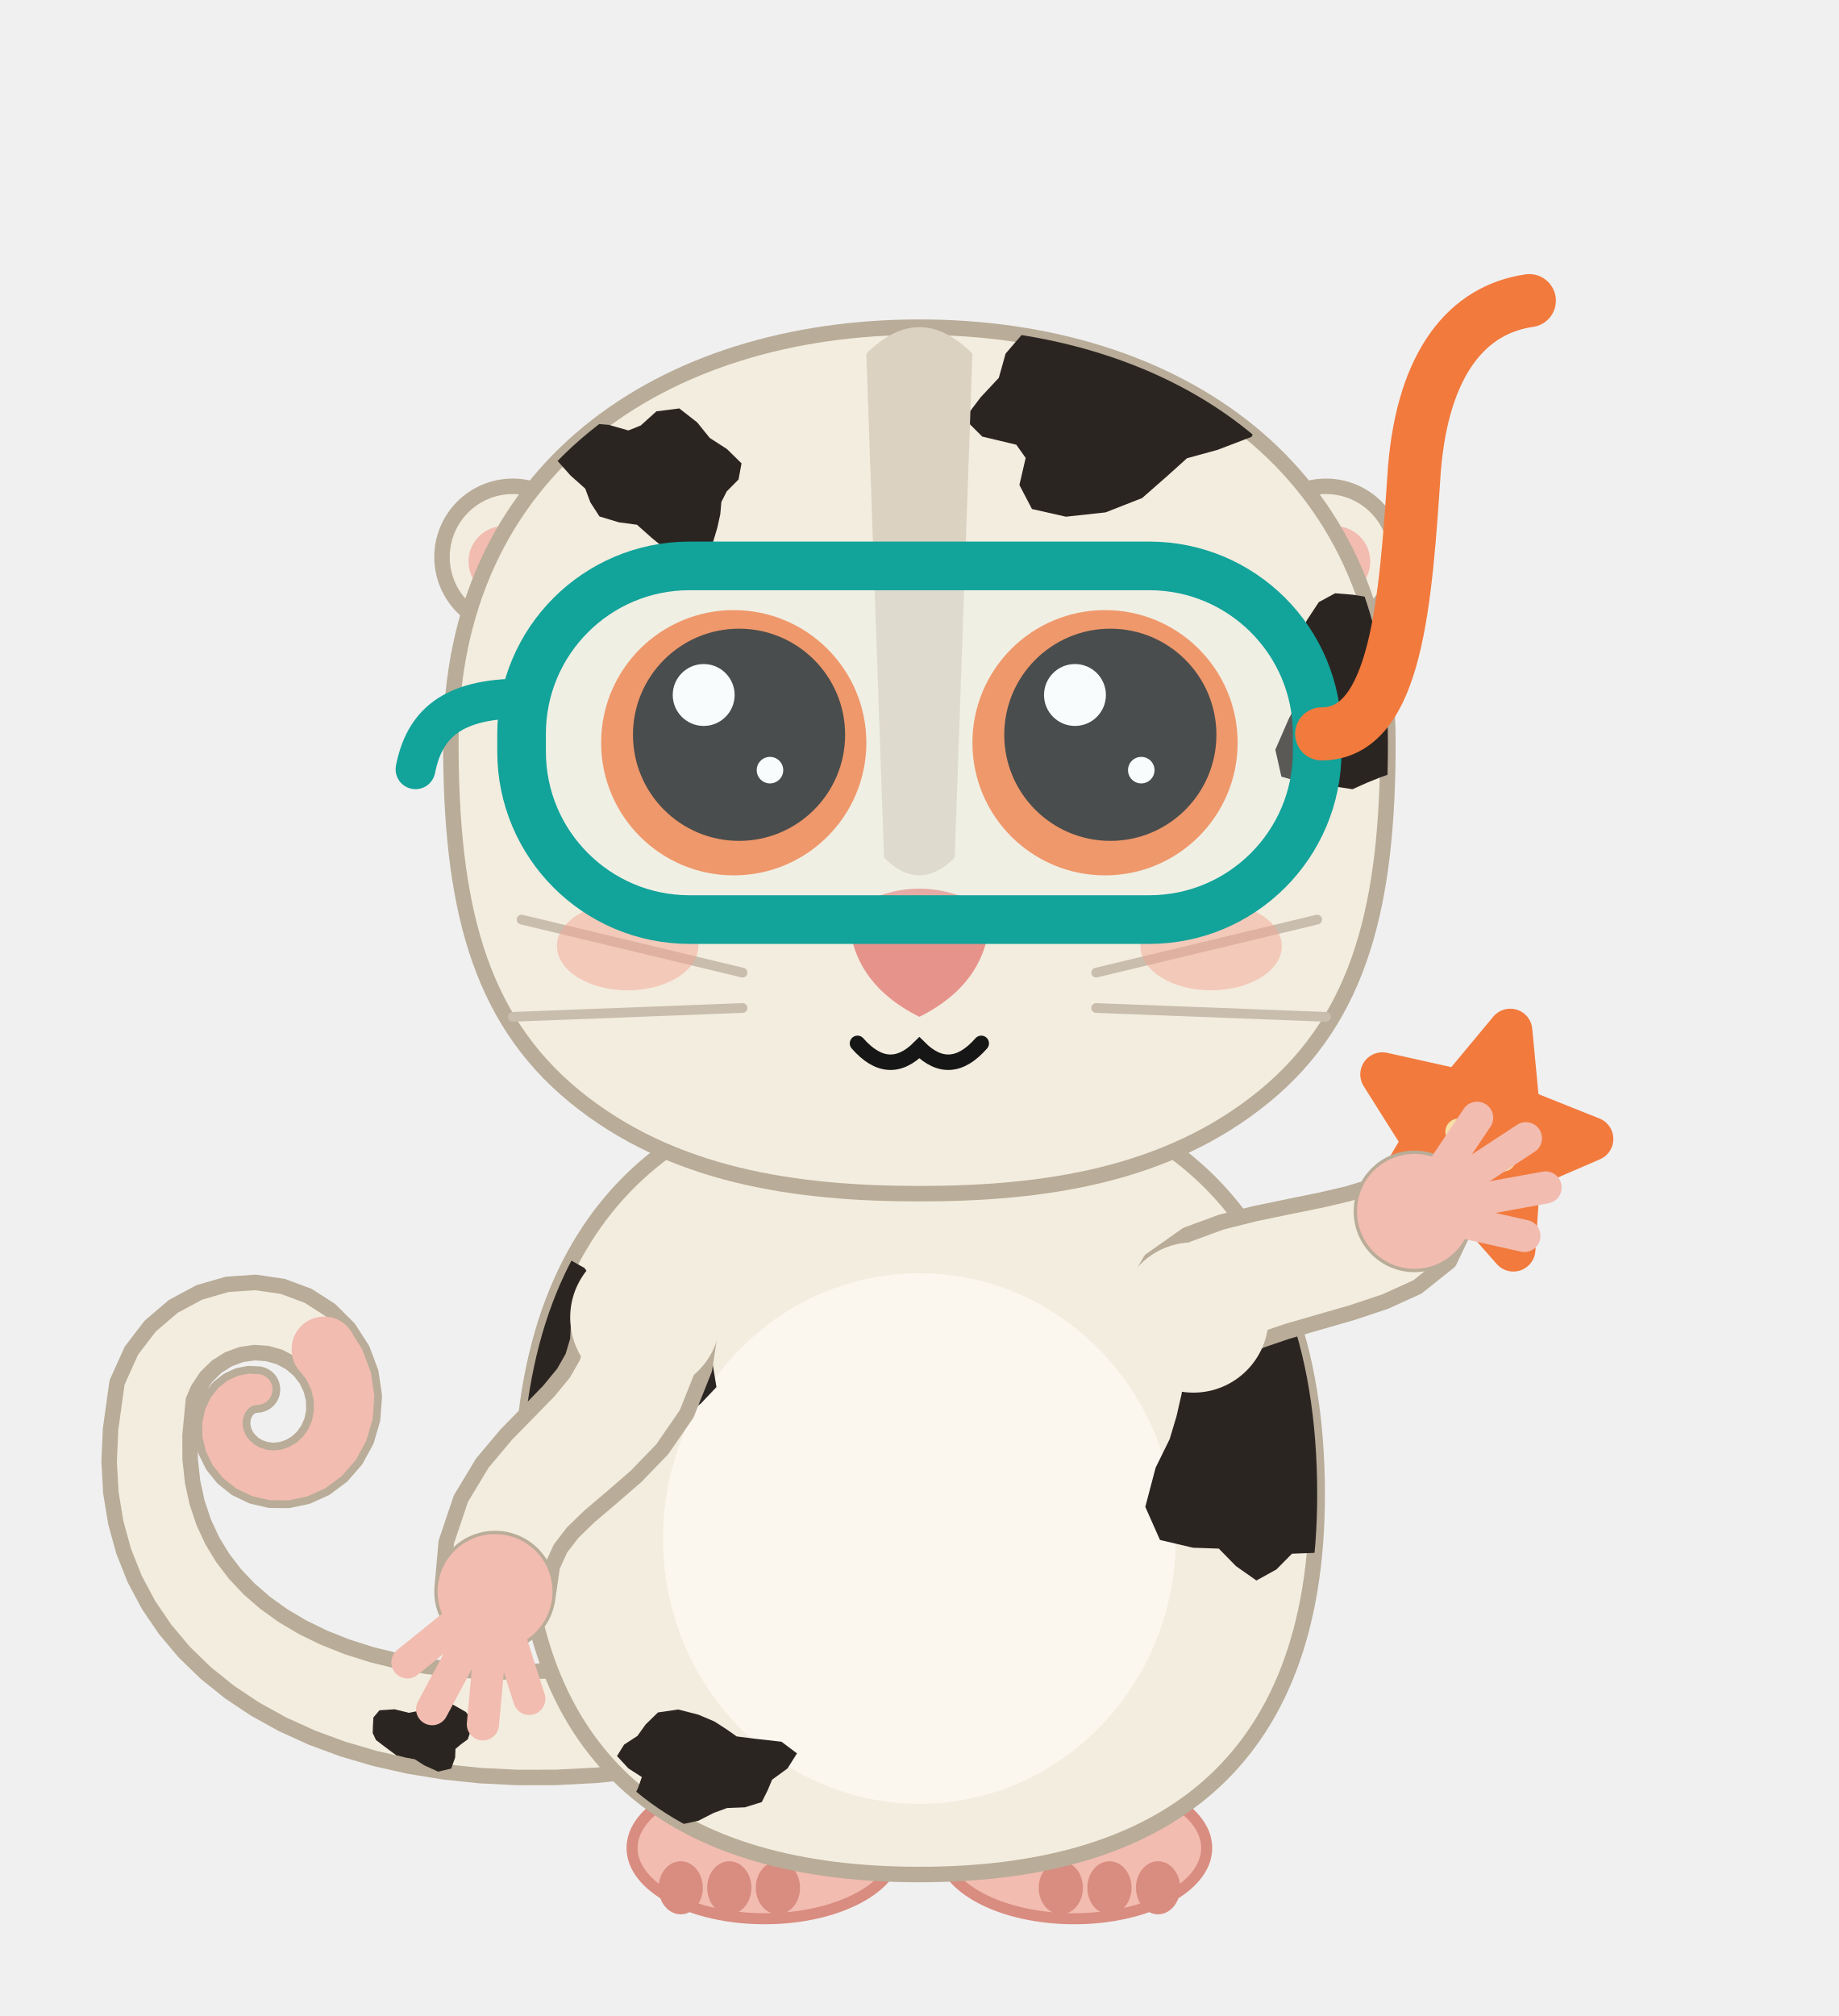
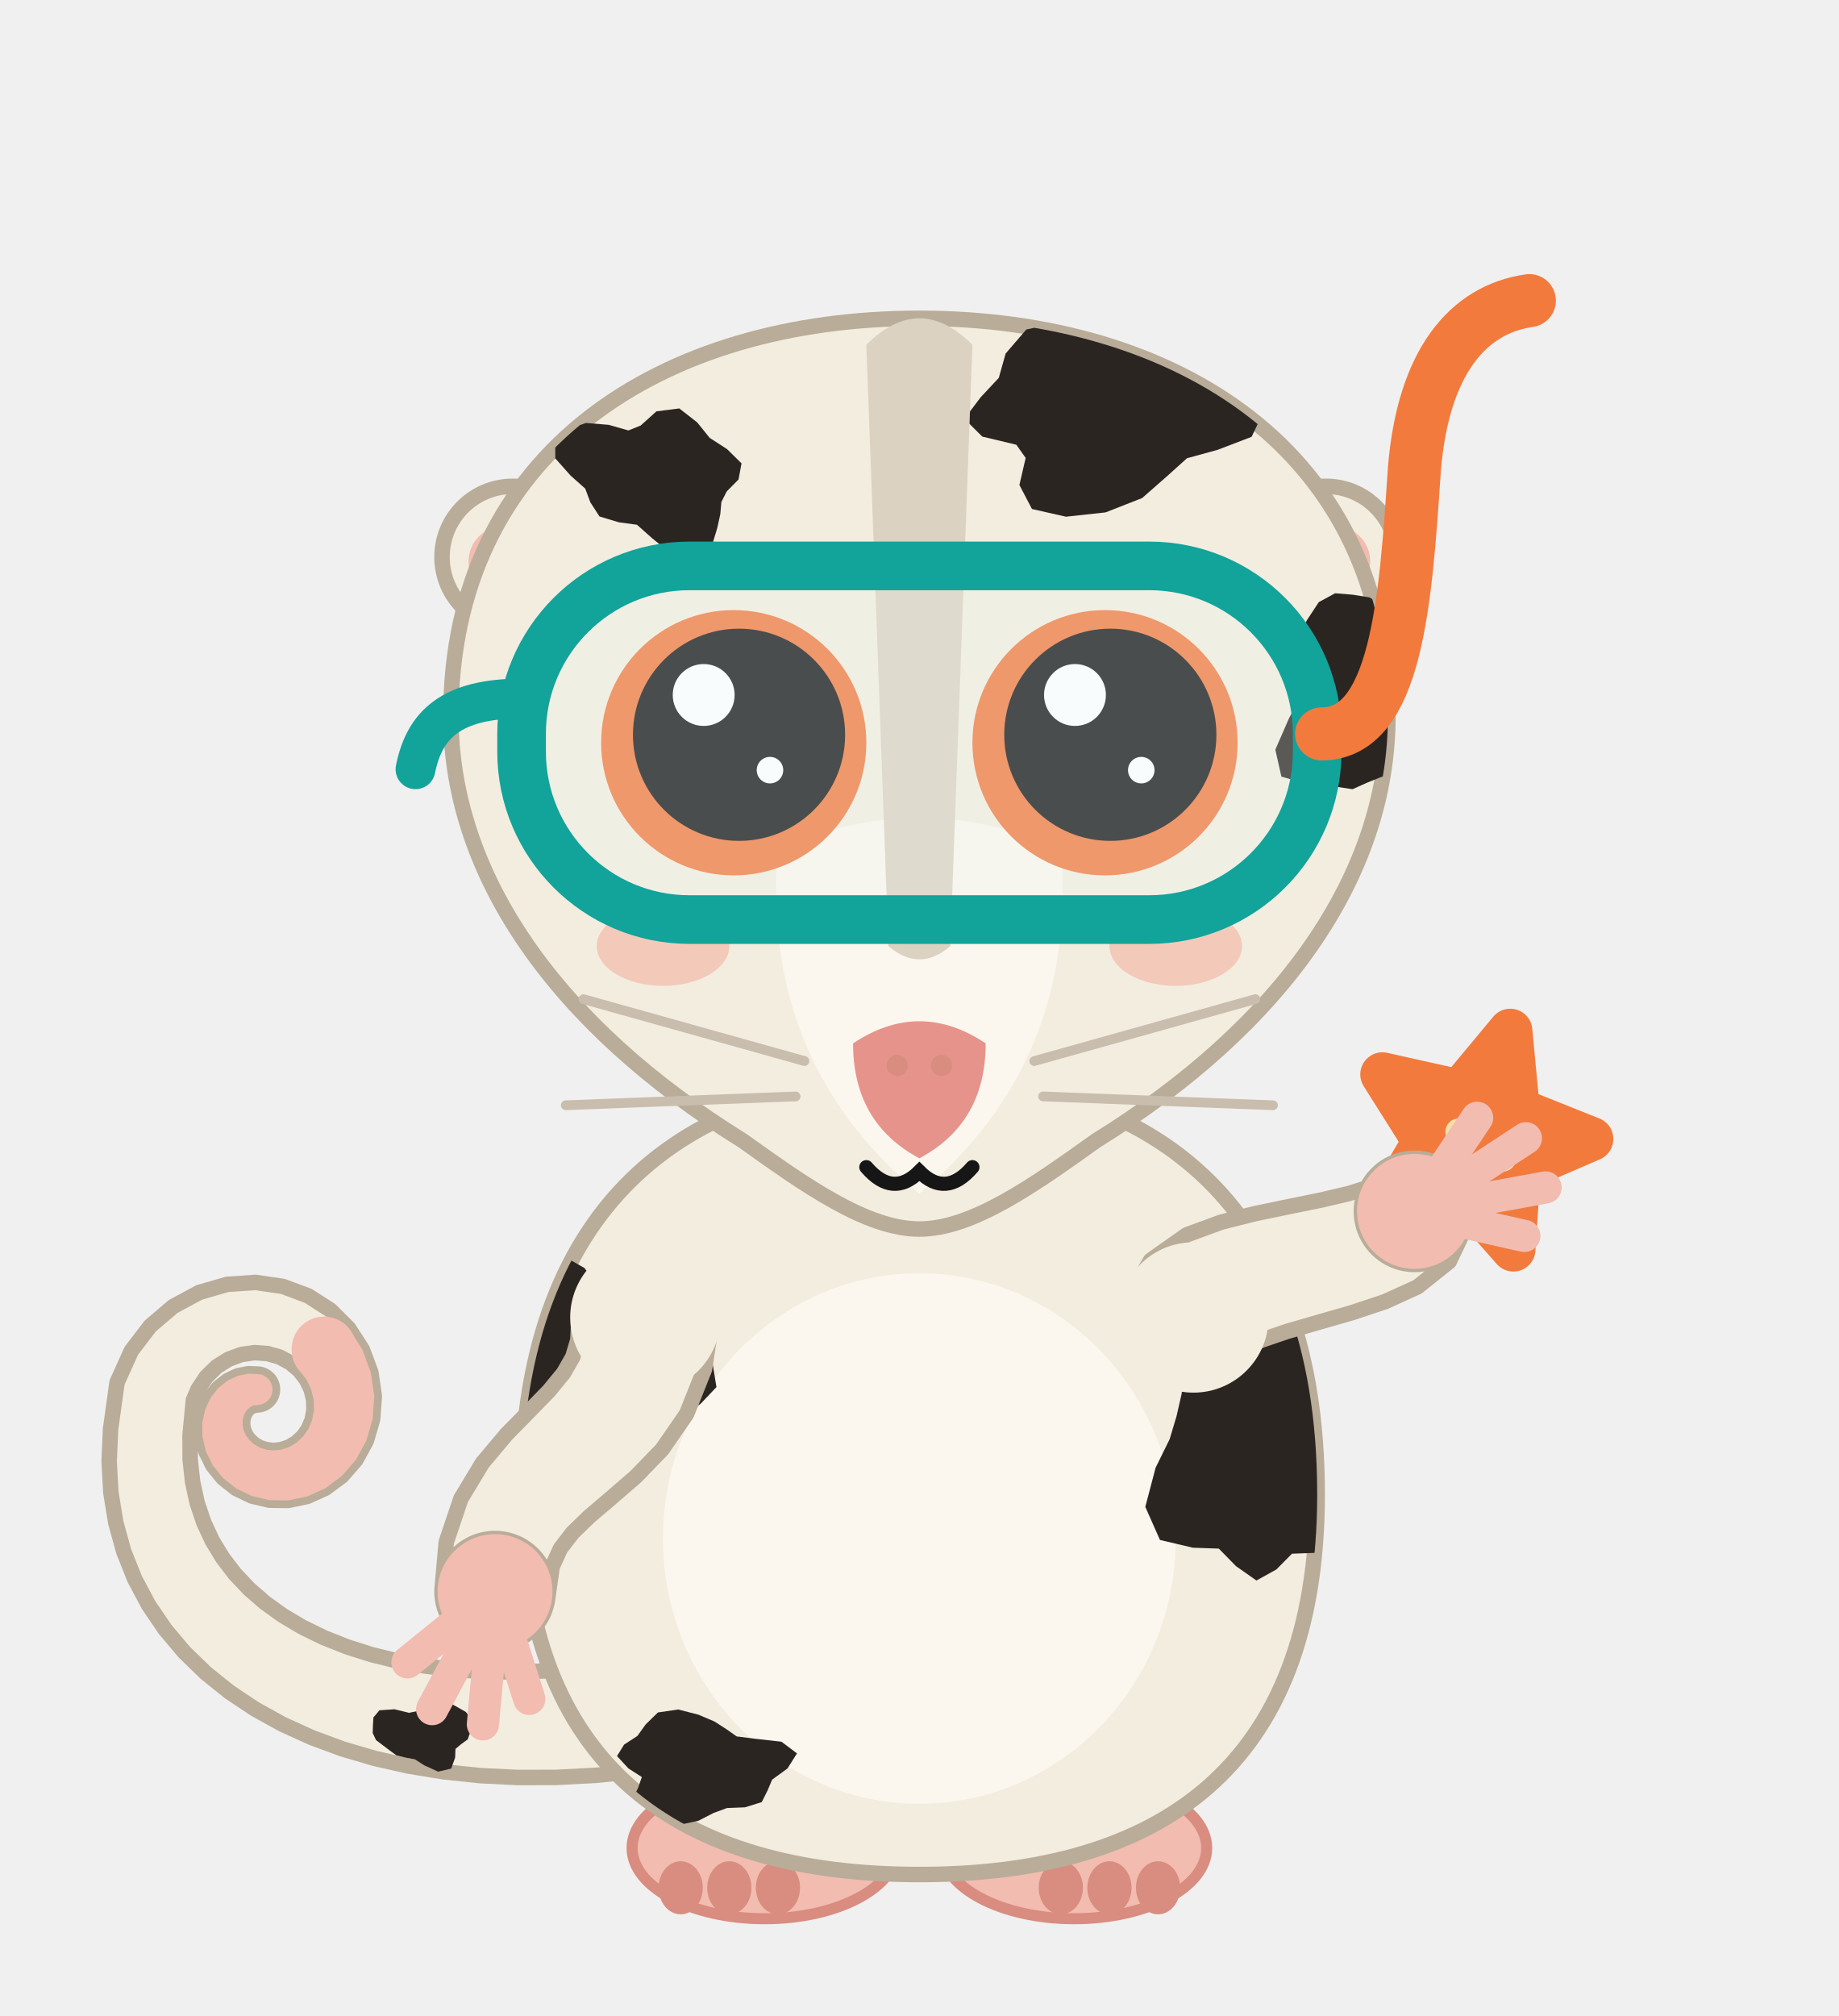
<svg xmlns="http://www.w3.org/2000/svg" viewBox="-8 -8 416 456" width="416" height="456">
  <path d="M166.24 359.56L157.37 362.4L148.9 364.73L140.57 366.63L132.42 368.12L124.47 369.21L116.73 369.89L109.23 370.19L102 370.12L95.04 369.67L88.39 368.88L82.07 367.74L76.09 366.27L70.47 364.48L65.24 362.4L60.4 360.04L55.96 357.4L51.94 354.51L48.34 351.38L45.15 348L42.38 344.38L40.03 340.51L38.1 336.36L36.61 331.93L35.57 327.17L35.02 322.08L34.99 316.72L35.75 308.7L36.81 306.23L38.66 303.44L41 301.15L43.69 299.45L46.6 298.38L49.59 297.95L52.51 298.16L55.25 298.94L57.69 300.25L59.74 301.98L61.32 304.04L62.4 306.31L62.97 308.67L63.02 311.02L62.6 313.24L61.75 315.24L60.54 316.96L59.06 318.32L57.4 319.3L55.66 319.89L53.91 320.08L52.24 319.9L50.73 319.41L49.43 318.65L48.38 317.68L47.6 316.59L47.11 315.43L46.89 314.28L46.92 313.19L47.16 312.22L47.56 311.39L48.08 310.73L48.66 310.25L49.25 309.94L50.22 309.79L50.07 302.79L48.2 302.71L45.83 303.18L43.52 304.26L41.41 305.92L39.67 308.13L38.41 310.81L37.76 313.83L37.8 317.06L38.6 320.34L40.16 323.49L42.46 326.33L45.44 328.69L49 330.4L52.97 331.33L57.2 331.38L61.48 330.49L65.61 328.63L69.35 325.85L72.5 322.22L74.88 317.88L76.31 312.98L76.68 307.75L75.9 302.42L73.96 297.23L70.88 292.46L66.76 288.34L61.73 285.11L55.99 282.97L49.79 282.07L43.39 282.51L37.09 284.33L31.18 287.51L25.97 291.96L21.72 297.52L18.48 304.71L17.01 315.28L16.69 322.57L17.08 329.59L18.19 336.38L19.99 342.91L22.47 349.14L25.61 355.03L29.36 360.55L33.68 365.68L38.54 370.4L43.89 374.7L49.69 378.57L55.91 382.01L62.53 385.02L69.51 387.6L76.83 389.75L84.47 391.47L92.41 392.77L100.62 393.63L109.1 394.05L117.81 394.03L126.74 393.57L135.87 392.65L145.19 391.28L154.66 389.45L164.28 387.14L173.76 384.44ZM157 372a13 13 0 1 0 26 0a13 13 0 1 0 -26 0ZM46.65 306.29a3.5 3.5 0 1 0 7 0a3.5 3.5 0 1 0 -7 0Z" fill="#F3EDDF" stroke="#B9AC98" stroke-width="3.5" stroke-linejoin="round" />
  <path d="M59.25 301.35L61.32 304.04L62.4 306.31L62.97 308.67L63.02 311.02L62.6 313.24L61.75 315.24L60.54 316.96L59.06 318.32L57.4 319.3L55.66 319.89L53.91 320.08L52.24 319.9L50.73 319.41L49.43 318.65L48.38 317.68L47.6 316.59L47.11 315.43L46.89 314.28L46.92 313.19L47.16 312.22L47.56 311.39L48.08 310.73L48.66 310.25L49.25 309.94L50.22 309.79L50.07 302.79L48.2 302.71L45.83 303.18L43.52 304.26L41.41 305.92L39.67 308.13L38.41 310.81L37.76 313.83L37.8 317.06L38.6 320.34L40.16 323.49L42.46 326.33L45.44 328.69L49 330.4L52.97 331.33L57.2 331.38L61.48 330.49L65.61 328.63L69.35 325.85L72.5 322.22L74.88 317.88L76.31 312.98L76.68 307.75L75.9 302.42L73.96 297.23L71.36 293.09ZM57.98 297.22a7.331 7.331 0 1 0 14.661 0a7.331 7.331 0 1 0 -14.661 0ZM46.65 306.29a3.5 3.5 0 1 0 7 0a3.5 3.5 0 1 0 -7 0Z" fill="#F2BCB0" />
  <path d="M98.32 384L97.82 385.43L96.3 386.54L95.05 387.58L94.97 389.56L94.08 392.03L91.13 392.73L88 391.31L85.87 389.95L83.79 389.56L81.68 389.04L80.2 387.96L78.72 386.84L77.07 385.59L76.32 384L76.37 382.31L76.48 380.47L77.85 378.85L81.26 378.62L84.53 379.42L86.24 379.08L88 377.31L90.76 376.3L93.33 376.95L95.4 378.09L97.4 379.23L98.54 380.77L98.52 382.47Z" fill="#2B2522" transform="rotate(0 88 384)" />
  <ellipse cx="165" cy="410" rx="30" ry="16" fill="#F2BCB0" stroke="#D98C80" stroke-width="2.5" />
  <ellipse cx="146" cy="419" rx="5" ry="6" fill="#D98C80" />
  <ellipse cx="157" cy="419" rx="5" ry="6" fill="#D98C80" />
  <ellipse cx="168" cy="419" rx="5" ry="6" fill="#D98C80" />
  <ellipse cx="235" cy="410" rx="30" ry="16" fill="#F2BCB0" stroke="#D98C80" stroke-width="2.5" />
  <ellipse cx="232" cy="419" rx="5" ry="6" fill="#D98C80" />
  <ellipse cx="243" cy="419" rx="5" ry="6" fill="#D98C80" />
  <ellipse cx="254" cy="419" rx="5" ry="6" fill="#D98C80" />
  <defs>
    <clipPath id="b5">
      <path d="M110 330C110 262 150 236 200 236C250 236 290 262 290 330C290 392 254 416 200 416C146 416 110 392 110 330Z" />
    </clipPath>
  </defs>
  <path d="M110 330C110 262 150 236 200 236C250 236 290 262 290 330C290 392 254 416 200 416C146 416 110 392 110 330Z" fill="#F3EDDF" stroke="#B9AC98" stroke-width="3.5" stroke-linejoin="round" />
  <ellipse cx="200" cy="340" rx="58" ry="60" fill="#FBF7EE" />
  <g clip-path="url(#b5)">
    <path d="M150.32 300L150.96 303.94L149.48 307.83L143.52 309.67L138.39 310.75L136.41 314.97L132.86 320.81L126 322.73L119.37 320.1L114.6 316.39L111.23 312.82L109.19 309.28L106.35 306.55L101.32 303.9L98.32 300L100.27 295.93L102.63 292.21L102.86 287.23L105.97 282.61L113.85 282.53L121.29 285.71L126 286.73L130.94 285L137.16 283.96L143.65 284.68L149.85 286.84L153.2 290.93L152.01 295.89Z" fill="#2B2522" transform="rotate(30 126 300)" />
    <path d="M297.1 320L300.24 327.55L299.42 335.38L296.2 341.97L291.01 345.66L284.89 345.18L280.1 344.52L276 347.42L271.13 349.09L267.14 345.09L264 340.51L258.26 339.29L251.23 336.27L249.26 328.32L253.1 320L257.35 314.19L259.78 309.35L261.8 304.56L263.58 298.75L265.8 291.12L270.31 286.03L276 287.42L280.92 290.59L286.23 291.03L291.44 293.6L292.66 301.88L290.87 310.24L292.15 314.97Z" fill="#2B2522" transform="rotate(-10 276 320)" />
    <path d="M170.17 392L166.69 394.54L165.64 397.02L164.34 399.62L160.53 400.8L156.47 400.96L153.45 402.07L150 403.84L145.62 404.78L140.77 404.78L136.22 403.52L134.52 400.23L136.37 396.38L137.21 393.95L134.17 392L131.59 389.2L133.2 386.61L136.2 384.66L138.08 382.04L140.85 379.34L145.44 378.67L150 379.84L153.63 381.38L156.39 383.16L158.66 384.76L162.66 385.27L168.8 385.96L172.31 388.6Z" fill="#2B2522" transform="rotate(0 150 392)" />
  </g>
  <path d="M123.09 288.32L122.72 295.14L121.59 298.93L119.5 302.58L116.2 306.6L111.77 311.15L106.57 316.45L101.14 322.91L96.27 330.98L92.96 340.81L92.08 350.65L115.92 353.35L116.94 346.32L118.8 342.26L121.55 338.68L125.37 334.98L130.23 330.85L135.86 325.98L141.81 319.83L147.34 311.82L151.37 301.73L152.91 291.68ZM123 290a15 15 0 1 0 30 0a15 15 0 1 0 -30 0ZM92 352a12 12 0 1 0 24 0a12 12 0 1 0 -24 0Z" fill="#F3EDDF" stroke="#B9AC98" stroke-width="3.5" stroke-linejoin="round" />
  <circle cx="138" cy="290" r="17" fill="#F3EDDF" />
  <circle cx="104" cy="352" r="13" fill="#F2BCB0" />
  <path d="M105.58 356.95L111.74 376.28" stroke="#F2BCB0" stroke-width="7.28" stroke-linecap="round" />
  <path d="M103.53 357.18L101.25 382.03" stroke="#F2BCB0" stroke-width="7.28" stroke-linecap="round" />
  <path d="M101.55 356.58L89.77 378.59" stroke="#F2BCB0" stroke-width="7.28" stroke-linecap="round" />
  <path d="M99.95 355.27L84.18 368.01" stroke="#F2BCB0" stroke-width="7.28" stroke-linecap="round" />
  <g transform="rotate(0 200 165)">
    <defs>
      <clipPath id="h6">
-         <path d="M94 160C94 98 142 66 200 66C258 66 306 98 306 160C306 196 300 222 278 240C256 258 228 262 200 262C172 262 144 258 122 240C100 222 94 196 94 160Z" />
+         <path d="M94 154C94 94 142 64 200 64C258 64 306 94 306 154C306 190 282 224 240 250C226 260 212 270 200 270C188 270 174 260 160 250C118 224 94 190 94 154Z" />
      </clipPath>
    </defs>
    <circle cx="108" cy="118" r="16" fill="#F3EDDF" stroke="#B9AC98" stroke-width="3.5" stroke-linejoin="round" />
    <circle cx="106" cy="119" r="8" fill="#F2BCB0" />
    <circle cx="292" cy="118" r="16" fill="#F3EDDF" stroke="#B9AC98" stroke-width="3.5" stroke-linejoin="round" />
    <circle cx="294" cy="119" r="8" fill="#F2BCB0" />
-     <path d="M94 160C94 98 142 66 200 66C258 66 306 98 306 160C306 196 300 222 278 240C256 258 228 262 200 262C172 262 144 258 122 240C100 222 94 196 94 160Z" fill="#F3EDDF" stroke="#B9AC98" stroke-width="3.5" stroke-linejoin="round" />
+     <path d="M94 154C94 94 142 64 200 64C258 64 306 94 306 154C306 190 282 224 240 250C226 260 212 270 200 270C188 270 174 260 160 250C118 224 94 190 94 154Z" fill="#F3EDDF" stroke="#B9AC98" stroke-width="3.5" stroke-linejoin="round" />
    <g clip-path="url(#h6)">
      <path d="M281.52 84L276.69 88.12L276.28 92.58L273.11 96.72L264.99 98L257.8 98.42L252.73 101.35L246 105.12L237.24 106.57L228.27 105.66L221.11 102.36L219.46 96.45L222.12 90.76L220.67 87.4L213.52 84L210.4 79.22L215.02 75.22L219.94 71.78L222.59 66.73L228.3 62.38L237.6 62.35L246 65.12L252.37 67.57L257.77 69.62L263.51 71.08L272.62 71.51L283.39 73.41L286.97 78.5Z" fill="#2B2522" transform="rotate(-12 246 84)" />
      <path d="M156.18 100L156.9 102.7L157.32 105.84L157.54 109.79L155.82 113.89L150.47 115.22L144.26 113.07L140 111.38L136 112.26L131.39 112.52L128.35 110.22L126.2 107.7L122.05 106.05L117.5 103.59L116.18 100L117.9 96.47L121.29 93.69L126.27 92.33L130.88 92L133.12 89.99L135.36 85.77L140 83.38L144.9 84.97L148.74 87.29L153.29 88.33L157.48 90.24L158.09 93.9L156.5 97.36Z" fill="#2B2522" transform="rotate(20 140 100)" />
      <path d="M317.99 150L316.3 155.74L313.06 159.97L310.55 163.76L307.65 166.64L304.25 167.84L301.17 169.09L298 170.51L294.68 170.01L291.4 168.84L286.92 169.1L281.9 167.66L280.53 161.57L283.6 154.52L285.99 150L285.1 145.95L284.23 140.88L285.53 136.32L287.7 132.24L290.36 128.2L294.05 126.19L298 126.51L301.8 127.12L305.29 129.19L306.87 134.7L306.92 140.22L309.36 142.48L314.8 144.73Z" fill="#2B2522" transform="rotate(0 298 150)" />
    </g>
-     <path d="M188 72Q200 60 212 72L208 186Q200 194 192 186Z" fill="#DCD2C2" />
-     <path d="M184 198Q200 188 216 198Q216 214 200 222Q184 214 184 198Z" fill="#E6938B" />
-     <circle cx="194" cy="203" r="2.4" fill="#D98C80" />
-     <circle cx="206" cy="203" r="2.4" fill="#D98C80" />
-     <path d="M186 228Q193 236 200 229Q207 236 214 228" fill="none" stroke="#161616" stroke-width="3.5" stroke-linecap="round" />
-     <path d="M160 212L110 200M160 220L108 222" fill="none" stroke="#C9BDAD" stroke-width="2.2" stroke-linecap="round" />
-     <path d="M240 212L290 200M240 220L292 222" fill="none" stroke="#C9BDAD" stroke-width="2.2" stroke-linecap="round" />
-     <ellipse cx="134" cy="206" rx="16" ry="10" fill="#F3A694" opacity="0.5" />
-     <ellipse cx="266" cy="206" rx="16" ry="10" fill="#F3A694" opacity="0.5" />
+     <path d="M168 184Q200 170 232 184Q236 232 200 262Q164 232 168 184Z" fill="#FBF7EE" />
+     <path d="M188 70Q200 58 212 70L207 206Q200 212 193 206Z" fill="#DCD2C2" />
+     <path d="M185 228Q200 218 215 228Q215 246 200 254Q185 246 185 228Z" fill="#E6938B" />
+     <circle cx="195" cy="233" r="2.4" fill="#D98C80" />
+     <circle cx="205" cy="233" r="2.4" fill="#D98C80" />
+     <path d="M188 256Q194 263 200 257Q206 263 212 256" fill="none" stroke="#161616" stroke-width="3.2" stroke-linecap="round" />
+     <path d="M174 232L124 218M172 240L120 242" fill="none" stroke="#C9BDAD" stroke-width="2.2" stroke-linecap="round" />
+     <path d="M226 232L276 218M228 240L280 242" fill="none" stroke="#C9BDAD" stroke-width="2.2" stroke-linecap="round" />
+     <ellipse cx="142" cy="206" rx="15" ry="9" fill="#F3A694" opacity="0.5" />
+     <ellipse cx="258" cy="206" rx="15" ry="9" fill="#F3A694" opacity="0.5" />
    <circle cx="158" cy="160" r="30" fill="#F27A3D" />
    <circle cx="159.2" cy="158.2" r="24" fill="#161616" />
    <circle cx="151.2" cy="149.2" r="7" fill="#FFFFFF" />
    <circle cx="166.2" cy="166.2" r="3" fill="#FFFFFF" />
    <circle cx="242" cy="160" r="30" fill="#F27A3D" />
    <circle cx="243.2" cy="158.2" r="24" fill="#161616" />
    <circle cx="235.2" cy="149.2" r="7" fill="#FFFFFF" />
    <circle cx="250.2" cy="166.2" r="3" fill="#FFFFFF" />
  </g>
  <rect x="110" y="120" width="180" height="80" rx="38" fill="#E6F5F3" opacity="0.25" />
  <rect x="110" y="120" width="180" height="80" rx="38" fill="none" stroke="#12A39A" stroke-width="11" />
  <path d="M291 158C308 158 310 128 312 98C314 74 324 62 338 60" fill="none" stroke="#F27A3D" stroke-width="12" stroke-linecap="round" />
  <path d="M110 150C94 150 88 156 86 166" fill="none" stroke="#12A39A" stroke-width="9" stroke-linecap="round" />
  <path d="M333.68 225.16L335.37 242.99L352 249.63L335.56 256.74L334.38 274.61L322.54 261.18L305.18 265.58L314.3 250.17L304.75 235.02L322.23 238.92Z" fill="#F27A3D" stroke="#F27A3D" stroke-width="10" stroke-linejoin="round" />
  <circle cx="322" cy="248" r="3" fill="#F7DFA8" />
  <circle cx="332" cy="254" r="3" fill="#F7DFA8" />
  <circle cx="326" cy="259" r="2.5" fill="#F7DFA8" />
  <path d="M275.79 295.91L274.47 296.41L273.9 296.79L277.35 295.14L283.16 293.16L290.23 291.11L297.81 288.93L305.36 286.42L312.67 283.1L319.86 277.36L323.03 270.73L300.97 261.27L301.34 261.17L300.93 260.8L297.04 262L290.99 263.42L283.77 264.89L276.04 266.49L268.25 268.45L260.5 271.3L252.33 277.06L248.21 284.09ZM247 290a15 15 0 1 0 30 0a15 15 0 1 0 -30 0ZM300 266a12 12 0 1 0 24 0a12 12 0 1 0 -24 0Z" fill="#F3EDDF" stroke="#B9AC98" stroke-width="3.5" stroke-linejoin="round" />
  <circle cx="262" cy="290" r="17" fill="#F3EDDF" />
  <circle cx="312" cy="266" r="13" fill="#F2BCB0" />
  <path d="M314.89 261.68L326.18 244.83" stroke="#F2BCB0" stroke-width="7.28" stroke-linecap="round" />
  <path d="M316.35 263.15L337.22 249.46" stroke="#F2BCB0" stroke-width="7.28" stroke-linecap="round" />
  <path d="M317.12 265.07L341.67 260.59" stroke="#F2BCB0" stroke-width="7.28" stroke-linecap="round" />
  <path d="M317.08 267.13L336.87 271.55" stroke="#F2BCB0" stroke-width="7.28" stroke-linecap="round" />
</svg>
